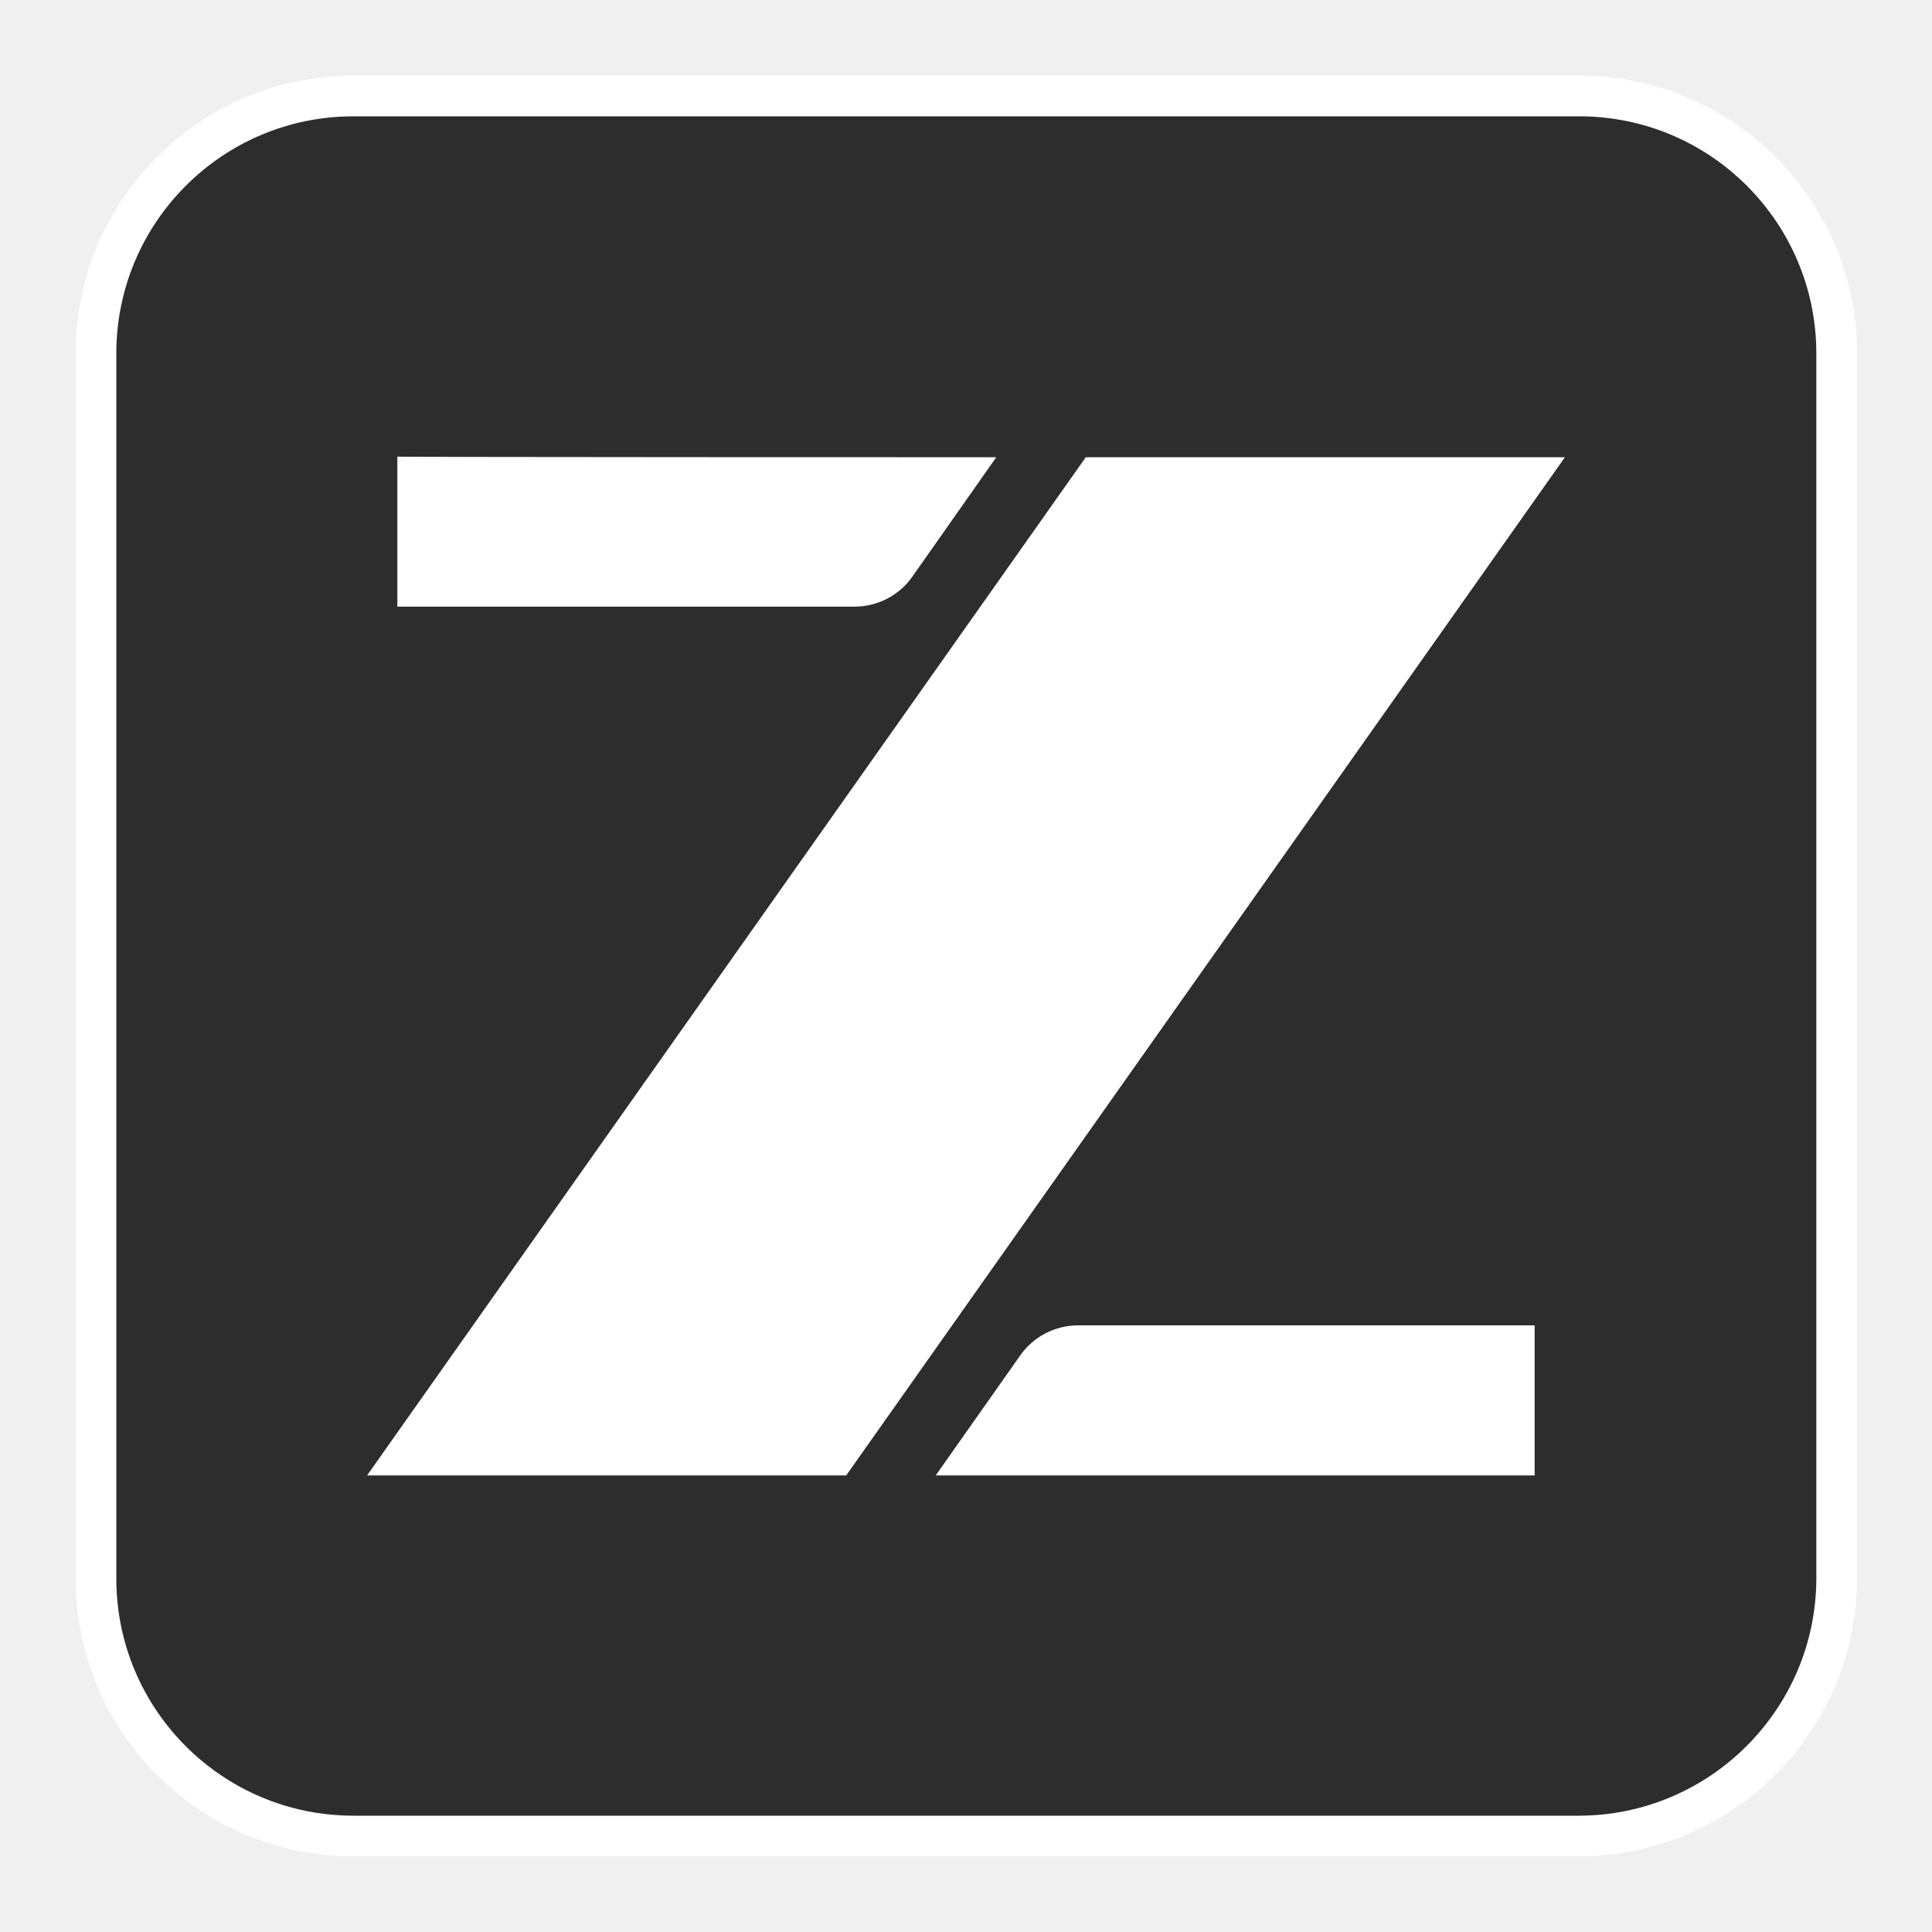
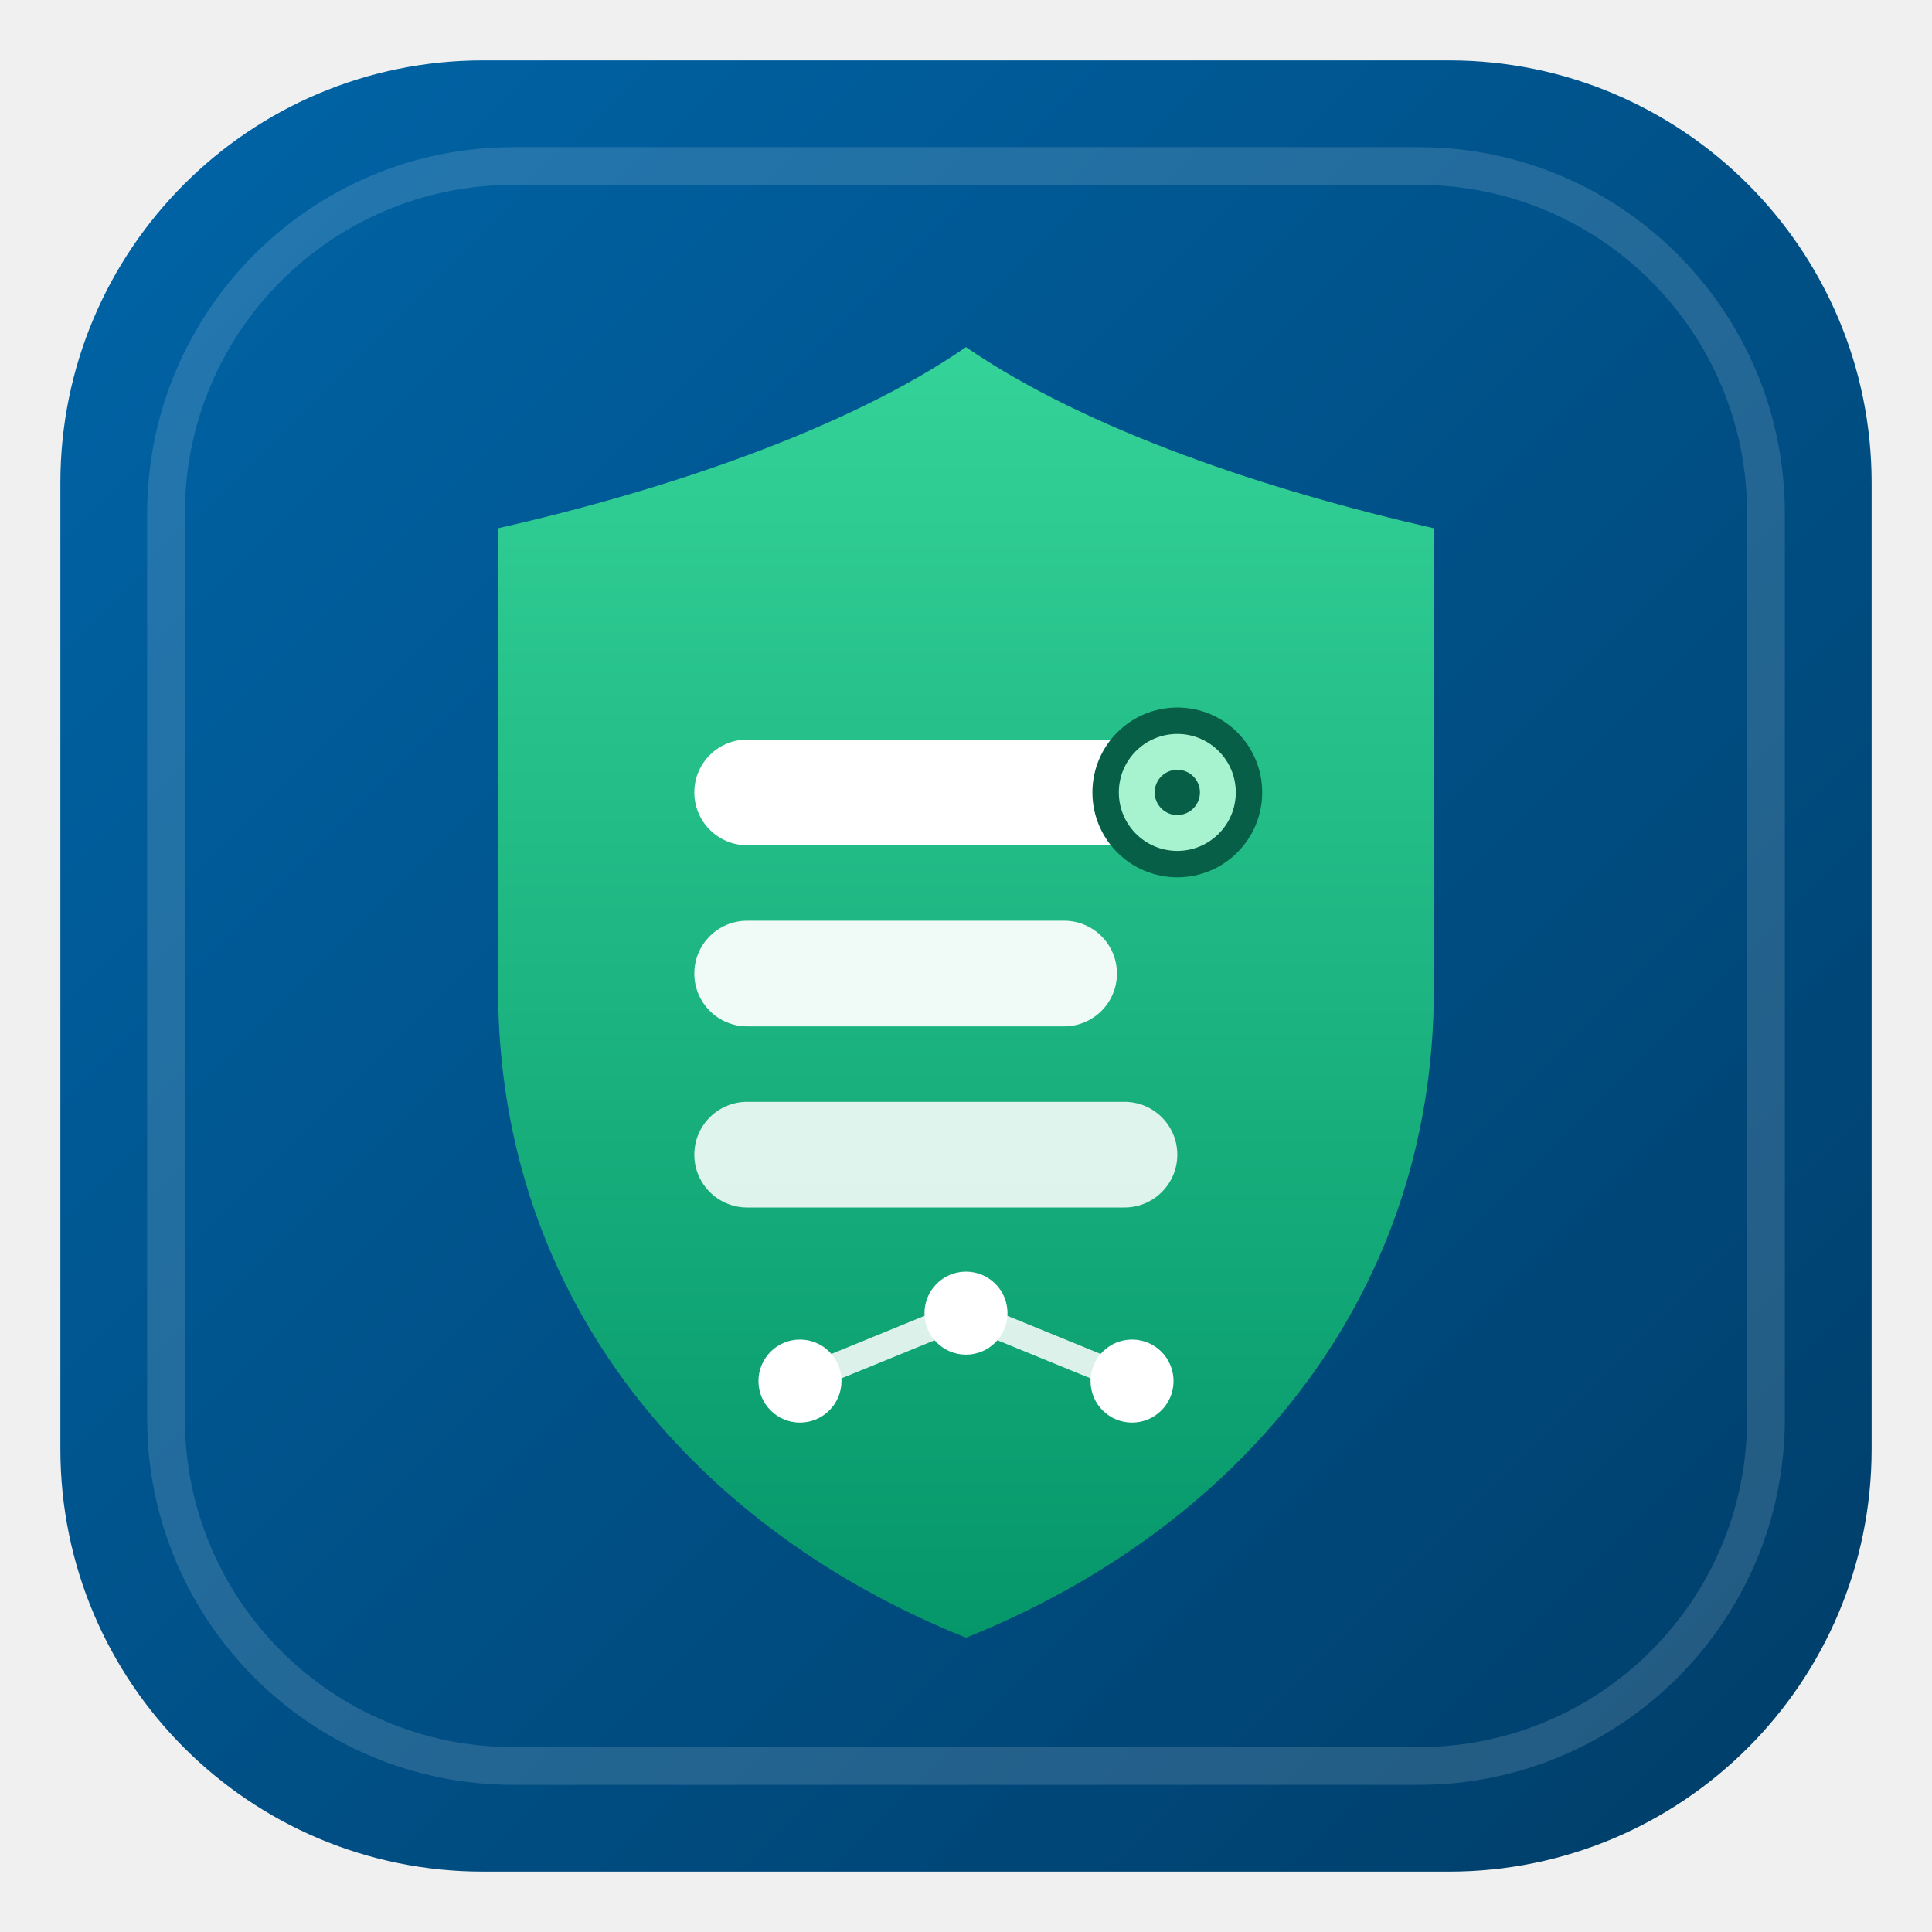
- <svg xmlns="http://www.w3.org/2000/svg" version="1.1" x="0px" y="0px" viewBox="0 0 30 30" style="enable-background:new 0 0 30 30;" xml:space="preserve">
+ <svg xmlns="http://www.w3.org/2000/svg" viewBox="0 0 512 512" role="img" aria-label="NDR Rules Hub">
  <defs>
-     <style type="text/css">
-     .st194{fill:#2D2D2D;stroke:#FFFFFF;stroke-width:0.632;stroke-miterlimit:10;}
-     .st23{fill:#FFFFFF;}
- 
-     .z-breathe {
-       animation: breathe 2.5s ease-in-out infinite;
-     }
- 
-     @keyframes breathe {
-       0%, 100% { opacity: 0.7; }
-       50% { opacity: 1; }
-     }
-   </style>
+     <linearGradient id="bg" x1="0" y1="0" x2="1" y2="1">
+       <stop offset="0" stop-color="#0065a8" />
+       <stop offset="1" stop-color="#003d68" />
+     </linearGradient>
+     <linearGradient id="shield" x1="0" y1="0" x2="0" y2="1">
+       <stop offset="0" stop-color="#34d399" />
+       <stop offset="1" stop-color="#059669" />
+     </linearGradient>
  </defs>
-   <g>
-     <path class="st194" d="M24.51,28.51H5.49c-2.21,0-4-1.79-4-4V5.49c0-2.21,1.79-4,4-4h19.03c2.21,0,4,1.79,4,4v19.03     C28.51,26.72,26.72,28.51,24.51,28.51z" />
-     <g class="z-breathe">
-       <path class="st23" d="M15.47,7.1l-1.3,1.85c-0.2,0.29-0.54,0.47-0.9,0.47h-7.1V7.09C6.16,7.1,15.47,7.1,15.47,7.1z" />
-       <polygon class="st23" points="24.3,7.1 13.14,22.91 5.7,22.91 16.86,7.1" />
-       <path class="st23" d="M14.53,22.91l1.31-1.86c0.2-0.29,0.54-0.47,0.9-0.47h7.09v2.33H14.53z" />
-     </g>
+   <rect x="16" y="16" width="480" height="480" rx="112" fill="url(#bg)" />
+   <rect x="44" y="44" width="424" height="424" rx="92" fill="none" stroke="#ffffff" stroke-opacity="0.14" stroke-width="10" />
+   <path d="M256 92 C 288 114, 336 130, 380 140 L 380 262 C 380 346, 326 406, 256 434 C 186 406, 132 346, 132 262 L 132 140 C 176 130, 224 114, 256 92 Z" fill="url(#shield)" />
+   <rect x="184" y="196" width="144" height="28" rx="14" fill="#ffffff" />
+   <rect x="184" y="244" width="112" height="28" rx="14" fill="#ffffff" opacity="0.93" />
+   <rect x="184" y="292" width="128" height="28" rx="14" fill="#ffffff" opacity="0.86" />
+   <circle cx="312" cy="210" r="19" fill="#a7f3d0" stroke="#065f46" stroke-width="7" />
+   <circle cx="312" cy="210" r="6" fill="#065f46" />
+   <g stroke="#ffffff" stroke-opacity="0.85" stroke-width="7" stroke-linecap="round">
+     <line x1="212" y1="366" x2="256" y2="348" />
+     <line x1="256" y1="348" x2="300" y2="366" />
  </g>
+   <circle cx="212" cy="366" r="11" fill="#ffffff" />
+   <circle cx="256" cy="348" r="11" fill="#ffffff" />
+   <circle cx="300" cy="366" r="11" fill="#ffffff" />
</svg>
